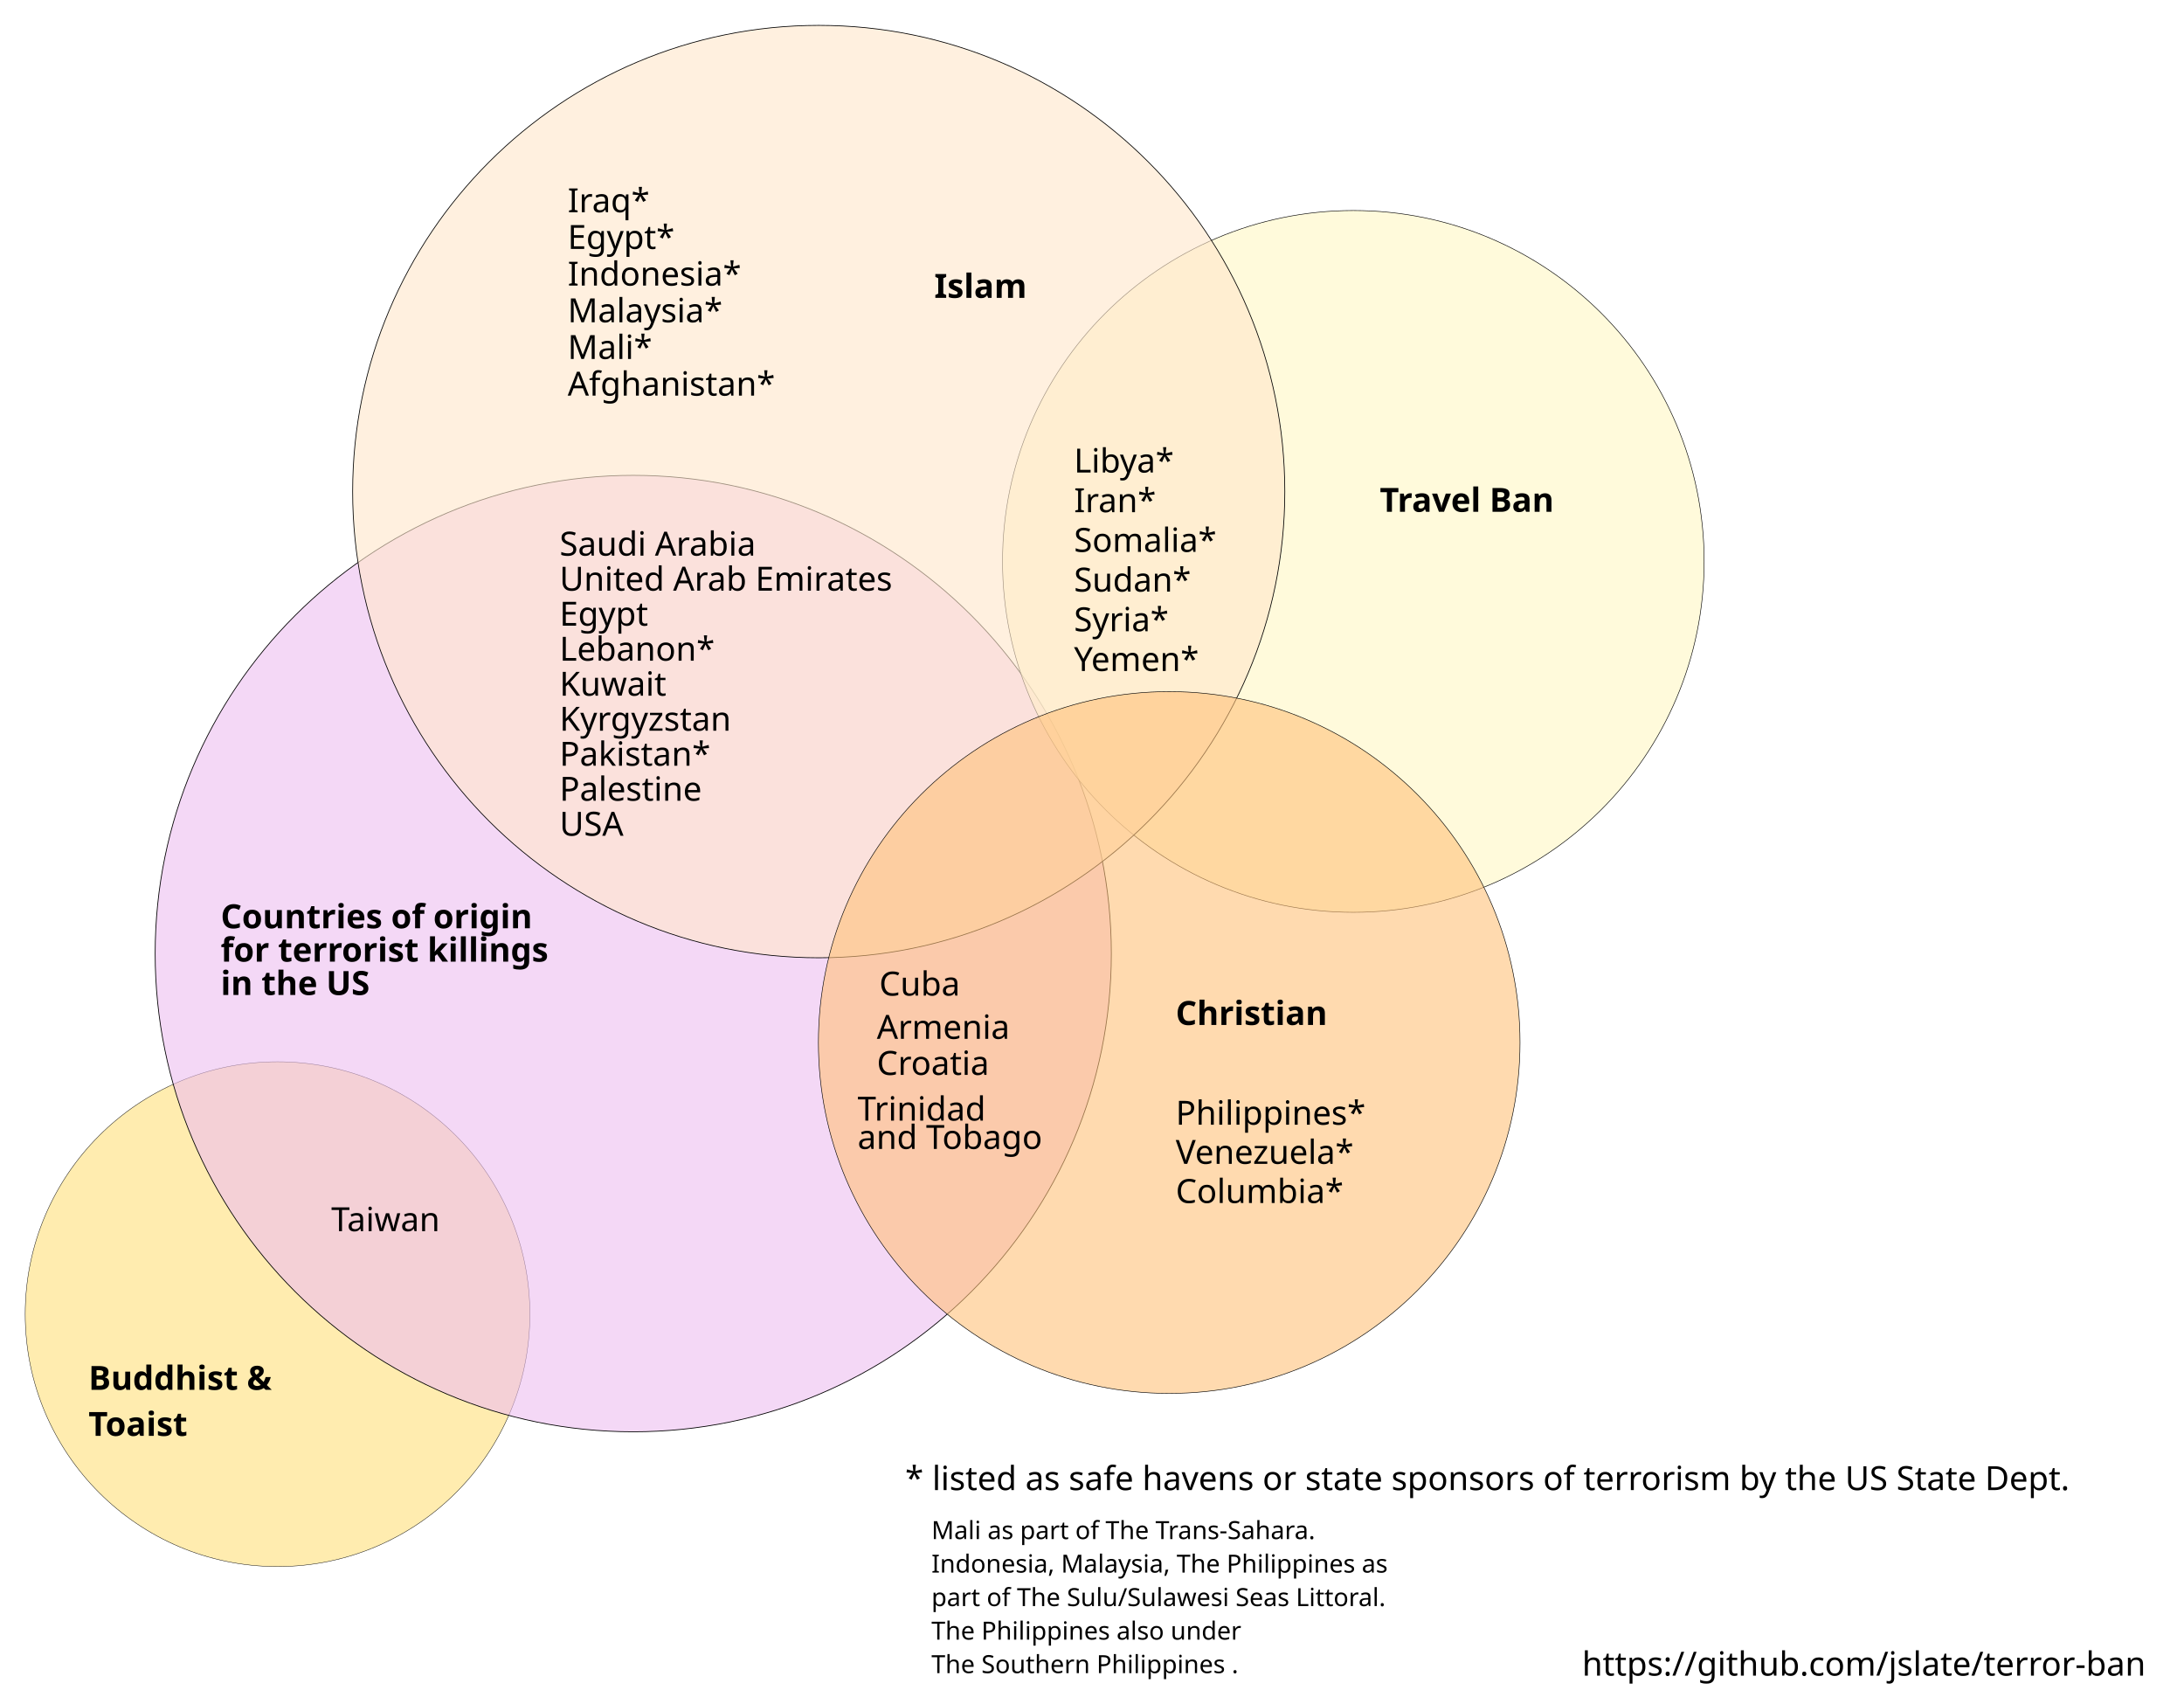
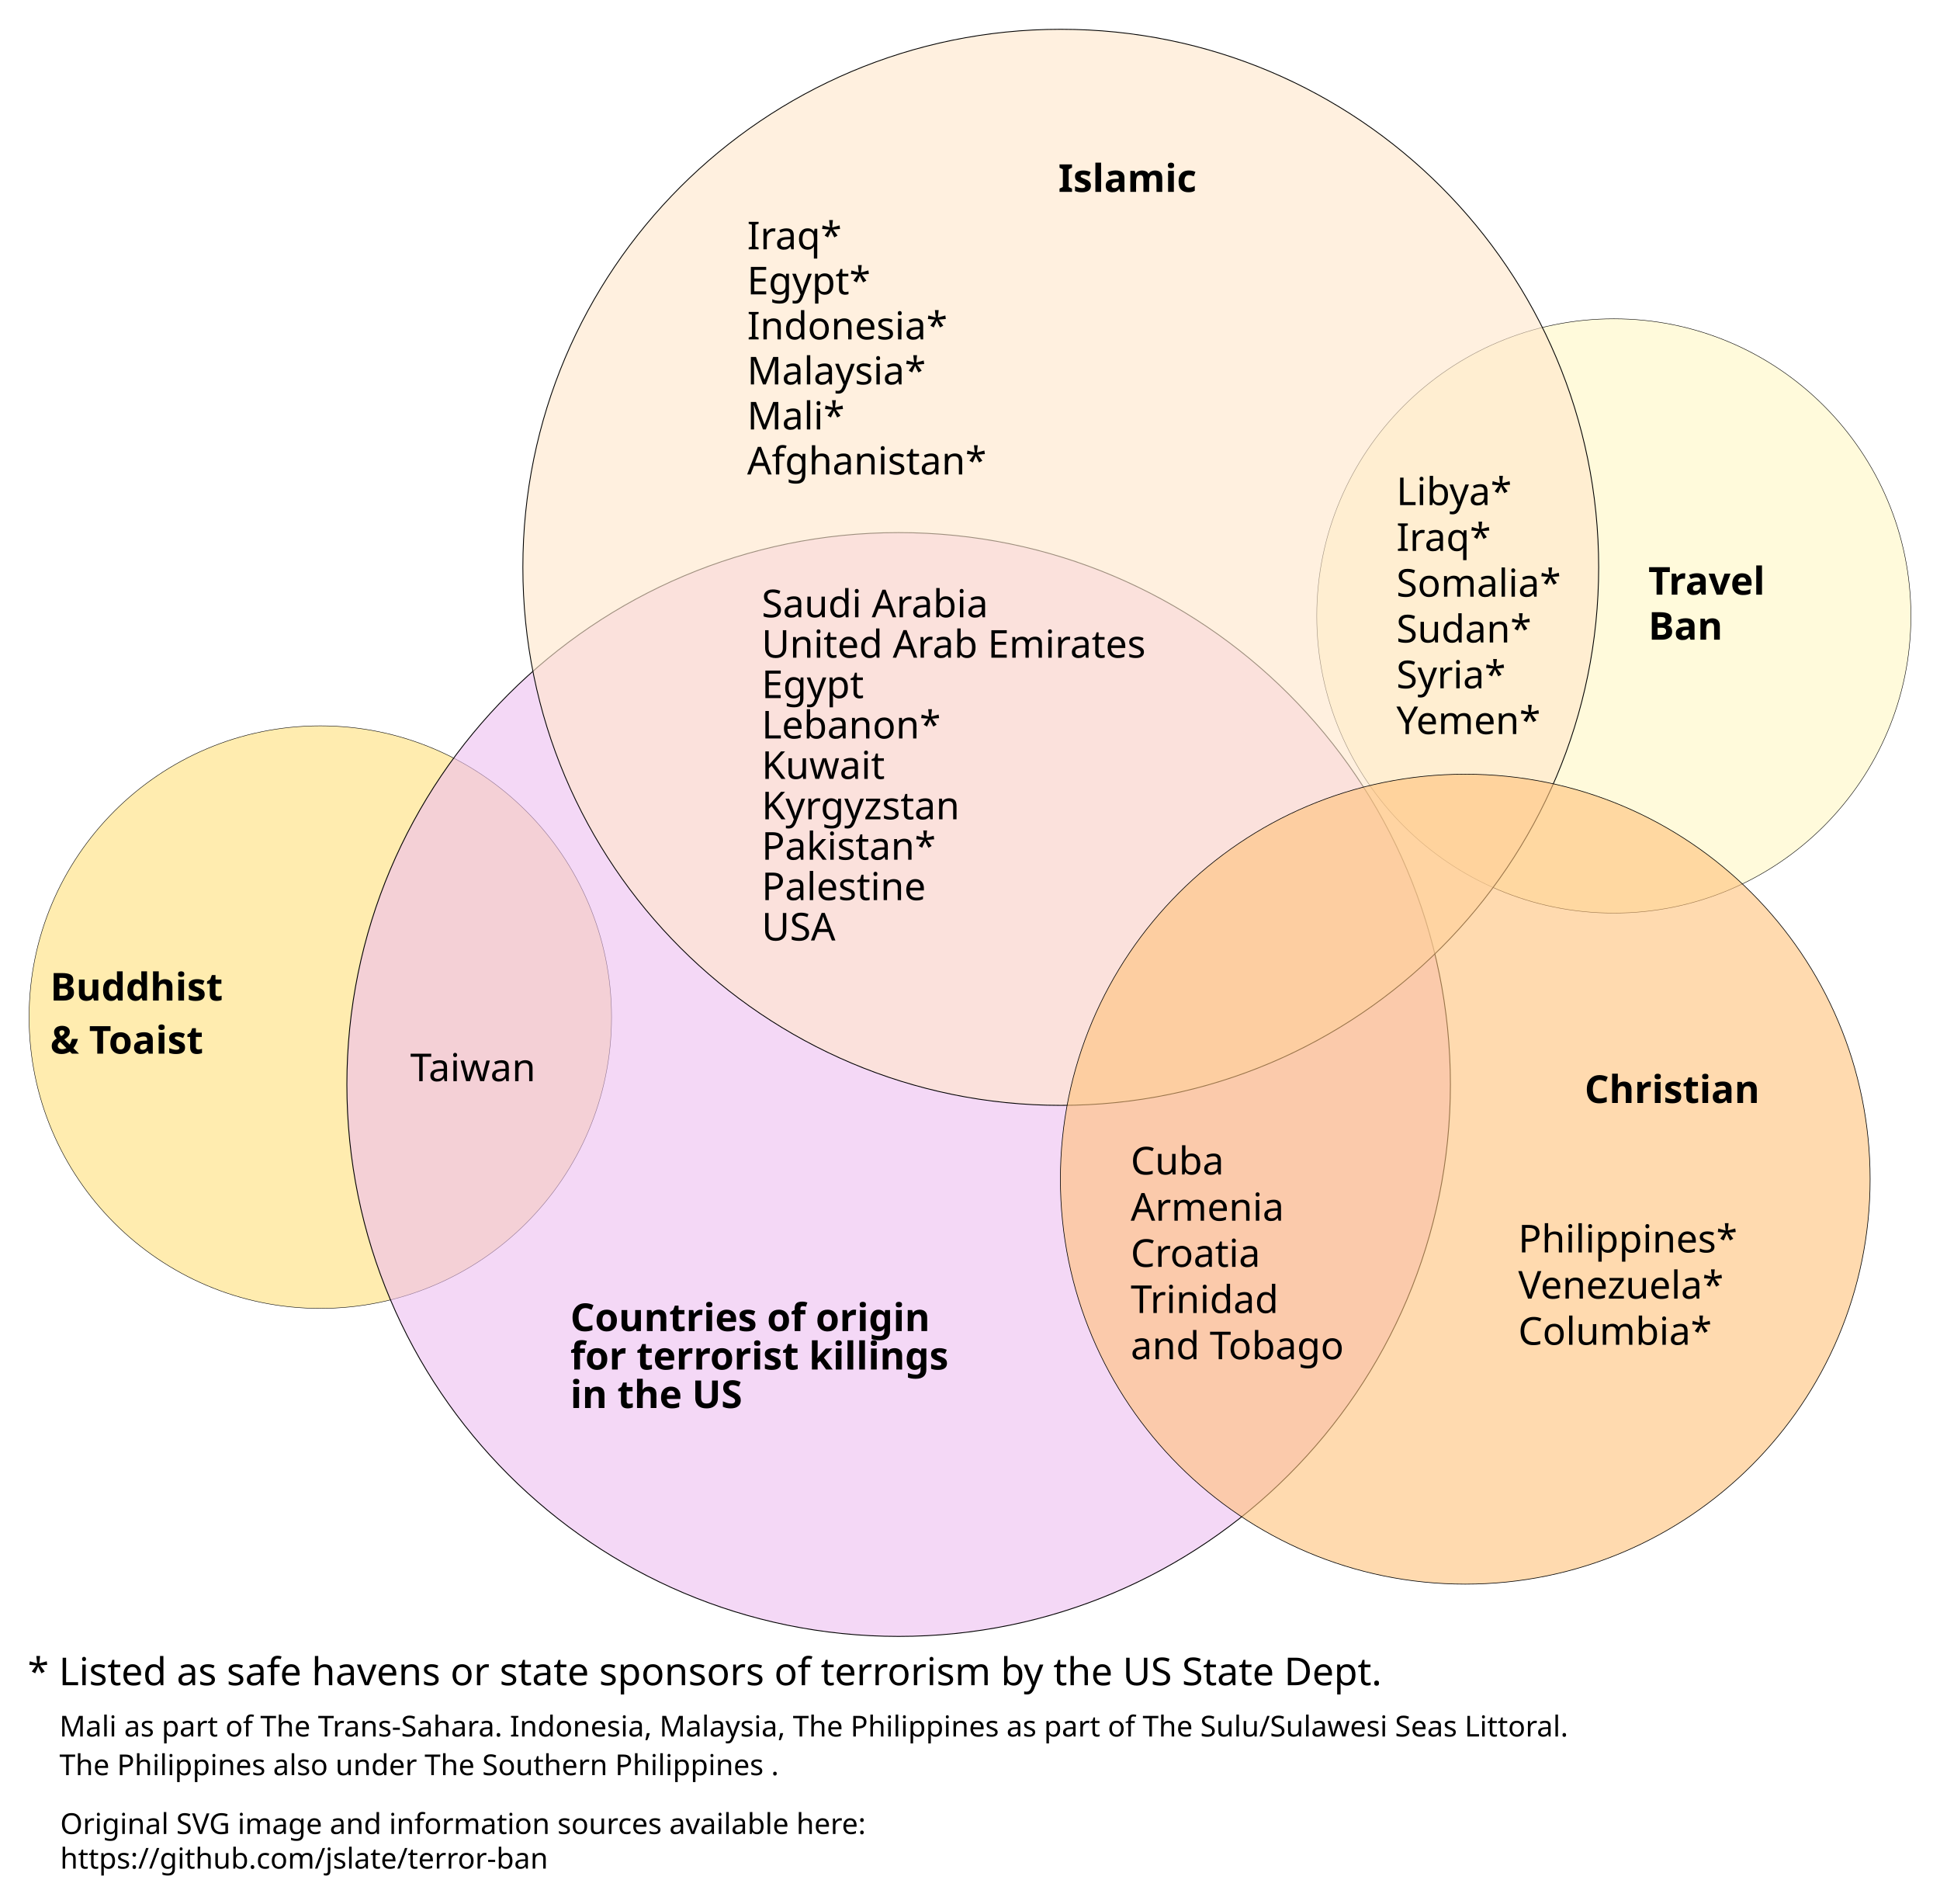
- <svg xmlns="http://www.w3.org/2000/svg" width="43.679in" height="34.056in" viewBox="0 0 3931.102 3065.051" id="svg2" version="1.1">
+ <svg xmlns="http://www.w3.org/2000/svg" width="33.618in" height="32.977in" viewBox="0 0 3025.641 2967.925" id="svg2" version="1.1">
  <defs id="defs4" />
-   <g id="layer1" transform="translate(2133.092,595.0221)">
+   <g id="layer1" transform="translate(2313.796,557.635)">
    <g id="g4363" transform="translate(0,-82.42568)" />
-     <text id="text4234" y="2174.469" x="-456.571" style="font-style:normal;font-weight:normal;font-size:60px;line-height:134%;font-family:sans-serif;text-align:start;letter-spacing:0px;word-spacing:0px;text-anchor:start;fill:#000000;fill-opacity:1;stroke:none;stroke-width:1px;stroke-linecap:butt;stroke-linejoin:miter;stroke-opacity:1" xml:space="preserve">
-       <tspan style="font-size:45px" y="2174.469" x="-456.571" id="tspan4236">Mali as part of The Trans-Sahara. </tspan>
-       <tspan id="tspan4256" style="font-size:45px" y="2234.769" x="-456.571">Indonesia, Malaysia, The Philippines as </tspan>
-       <tspan style="font-size:45px" id="tspan4240" y="2295.069" x="-456.571">part of The Sulu/Sulawesi Seas Littoral. </tspan>
-       <tspan id="tspan4258" style="font-size:45px" y="2355.369" x="-456.571">The Philippines also under </tspan>
-       <tspan style="font-size:45px" id="tspan4246" y="2415.669" x="-456.571">The Southern Philippines .</tspan>
-     </text>
    <text xml:space="preserve" style="font-style:normal;font-weight:normal;font-size:60px;line-height:0%;font-family:sans-serif;text-align:start;letter-spacing:0px;word-spacing:0px;text-anchor:start;fill:#000000;fill-opacity:1;stroke:none;stroke-width:1px;stroke-linecap:butt;stroke-linejoin:miter;stroke-opacity:1" x="-2207.422" y="1118.611" id="text4872">
      <tspan id="tspan4874" x="-2207.422" y="1118.611" />
      <tspan x="-2207.422" y="1118.611" id="tspan4876" />
    </text>
-     <g id="g4894">
-       <circle style="opacity:1;fill:#ffdf7b;fill-opacity:0.599;stroke:#000000;stroke-width:0.719;stroke-linecap:round;stroke-linejoin:miter;stroke-miterlimit:4;stroke-dasharray:none;stroke-dashoffset:0;stroke-opacity:1" id="circle4880" cx="-1633.531" cy="1769.776" r="454.201" />
-       <circle r="860.527" cy="1120.87" cx="-993.278" id="circle4773" style="opacity:1;fill:#edbef0;fill-opacity:0.599;stroke:#000000;stroke-width:1.363;stroke-linecap:round;stroke-linejoin:miter;stroke-miterlimit:4;stroke-dasharray:none;stroke-dashoffset:0;stroke-opacity:1" />
-       <circle r="631.429" cy="415.219" cx="302.857" id="path4136" style="opacity:1;fill:#fff7cb;fill-opacity:0.698;stroke:#000000;stroke-width:1;stroke-linecap:round;stroke-linejoin:miter;stroke-miterlimit:4;stroke-dasharray:none;stroke-dashoffset:0;stroke-opacity:1" />
-       <text id="text4144" y="325.951" x="350.426" style="font-style:normal;font-weight:normal;font-size:60px;line-height:0%;font-family:sans-serif;text-align:start;letter-spacing:0px;word-spacing:0px;text-anchor:start;fill:#000000;fill-opacity:1;stroke:none;stroke-width:1px;stroke-linecap:butt;stroke-linejoin:miter;stroke-opacity:1" xml:space="preserve">
-         <tspan style="font-weight:bold" y="325.951" x="350.426" id="tspan4146">Travel Ban</tspan>
+     <g id="g4560" transform="translate(186.0196,82.1947)" />
+     <g id="g4868" transform="translate(-212.2963,0)">
+       <text xml:space="preserve" style="font-style:normal;font-weight:normal;font-size:60px;line-height:134%;font-family:sans-serif;text-align:start;letter-spacing:0px;word-spacing:0px;text-anchor:start;fill:#000000;fill-opacity:1;stroke:none;stroke-width:1px;stroke-linecap:butt;stroke-linejoin:miter;stroke-opacity:1" x="-2008.832" y="2149.925" id="text4234">
+         <tspan x="-2008.832" y="2149.925" id="tspan4240" style="font-size:45px">Mali as part of The Trans-Sahara. Indonesia, Malaysia, The Philippines as part of The Sulu/Sulawesi Seas Littoral. </tspan>
+         <tspan x="-2008.832" y="2210.225" id="tspan4246" style="font-size:45px">The Philippines also under The Southern Philippines .</tspan>
      </text>
-       <circle style="opacity:1;fill:#ffe7cb;fill-opacity:0.615;stroke:#000000;stroke-width:1.329;stroke-linecap:round;stroke-linejoin:miter;stroke-miterlimit:4;stroke-dasharray:none;stroke-dashoffset:0;stroke-opacity:1" id="circle4138" cx="-659.419" cy="289.556" r="838.914" />
-       <text id="text4140" y="-59.066" x="-451.429" style="font-style:normal;font-weight:normal;font-size:60px;line-height:0%;font-family:sans-serif;text-align:start;letter-spacing:0px;word-spacing:0px;text-anchor:start;fill:#000000;fill-opacity:1;stroke:none;stroke-width:1px;stroke-linecap:butt;stroke-linejoin:miter;stroke-opacity:1" xml:space="preserve">
-         <tspan style="font-weight:bold" y="-59.066" x="-451.429" id="tspan4142">Islam</tspan>
+       <text id="text4254" y="2244.283" x="-2007.625" style="font-style:normal;font-weight:normal;font-size:60px;line-height:120%;font-family:sans-serif;text-align:start;letter-spacing:0px;word-spacing:0px;text-anchor:start;fill:#000000;fill-opacity:1;stroke:none;stroke-width:1px;stroke-linecap:butt;stroke-linejoin:miter;stroke-opacity:1" xml:space="preserve">
+         <tspan y="2244.283" x="-2007.625" id="tspan4257" />
+         <tspan style="font-size:45px" id="tspan4419" y="2301.929" x="-2007.625">Original SVG image and information sources available here:</tspan>
+         <tspan style="font-size:45px" id="tspan4421" y="2355.929" x="-2007.625">https://github.com/jslate/terror-ban</tspan>
      </text>
-       <text id="text4148" y="326.648" x="-200" style="font-style:normal;font-weight:normal;font-size:60px;line-height:0%;font-family:sans-serif;text-align:start;letter-spacing:0px;word-spacing:0px;text-anchor:start;fill:#000000;fill-opacity:1;stroke:none;stroke-width:1px;stroke-linecap:butt;stroke-linejoin:miter;stroke-opacity:1" xml:space="preserve">
-         <tspan y="326.648" x="-200" id="tspan4150">Iran*</tspan>
+       <text xml:space="preserve" style="font-style:normal;font-weight:normal;font-size:60px;line-height:0%;font-family:sans-serif;text-align:start;letter-spacing:0px;word-spacing:0px;text-anchor:start;fill:#000000;fill-opacity:1;stroke:none;stroke-width:1px;stroke-linecap:butt;stroke-linejoin:miter;stroke-opacity:1" x="-2058.287" y="2069.977" id="text4888">
+         <tspan id="tspan4890" x="-2058.287" y="2069.977">* Listed as safe havens or state sponsors of terrorism by the US State Dept.</tspan>
+         <tspan id="tspan4229" x="-2058.287" y="2069.977" />
      </text>
-       <text id="text4152" y="398.076" x="-200" style="font-style:normal;font-weight:normal;font-size:60px;line-height:0%;font-family:sans-serif;text-align:start;letter-spacing:0px;word-spacing:0px;text-anchor:start;fill:#000000;fill-opacity:1;stroke:none;stroke-width:1px;stroke-linecap:butt;stroke-linejoin:miter;stroke-opacity:1" xml:space="preserve">
-         <tspan y="398.076" x="-200" id="tspan4154">Somalia*</tspan>
+     </g>
+     <g id="g4809">
+       <circle style="opacity:1;fill:#ffdf7b;fill-opacity:0.599;stroke:#000000;stroke-width:0.719;stroke-linecap:round;stroke-linejoin:miter;stroke-miterlimit:4;stroke-dasharray:none;stroke-dashoffset:0;stroke-opacity:1" id="circle4880" cx="-1814.236" cy="1028.265" r="454.201" />
+       <circle r="860.527" cy="1133.332" cx="-912.272" id="circle4773" style="opacity:1;fill:#edbef0;fill-opacity:0.599;stroke:#000000;stroke-width:1.363;stroke-linecap:round;stroke-linejoin:miter;stroke-miterlimit:4;stroke-dasharray:none;stroke-dashoffset:0;stroke-opacity:1" />
+       <circle r="463.32" cy="402.757" cx="203.158" id="path4136" style="opacity:1;fill:#fff7cb;fill-opacity:0.698;stroke:#000000;stroke-width:0.734;stroke-linecap:round;stroke-linejoin:miter;stroke-miterlimit:4;stroke-dasharray:none;stroke-dashoffset:0;stroke-opacity:1" />
+       <text id="text4144" y="369.569" x="256.959" style="font-style:normal;font-weight:normal;font-size:60px;line-height:117%;font-family:sans-serif;text-align:start;letter-spacing:0px;word-spacing:0px;text-anchor:start;fill:#000000;fill-opacity:1;stroke:none;stroke-width:1px;stroke-linecap:butt;stroke-linejoin:miter;stroke-opacity:1" xml:space="preserve">
+         <tspan style="font-weight:bold;line-height:117%" y="369.569" x="256.959" id="tspan4146">Travel</tspan>
+         <tspan id="tspan4339" style="font-weight:bold;line-height:117%" y="439.769" x="256.959">Ban</tspan>
      </text>
-       <text id="text4180" y="255.219" x="-200" style="font-style:normal;font-weight:normal;font-size:60px;line-height:0%;font-family:sans-serif;text-align:start;letter-spacing:0px;word-spacing:0px;text-anchor:start;fill:#000000;fill-opacity:1;stroke:none;stroke-width:1px;stroke-linecap:butt;stroke-linejoin:miter;stroke-opacity:1" xml:space="preserve">
-         <tspan y="255.219" x="-200" id="tspan4182">Libya*</tspan>
+       <circle style="opacity:1;fill:#ffe7cb;fill-opacity:0.615;stroke:#000000;stroke-width:1.329;stroke-linecap:round;stroke-linejoin:miter;stroke-miterlimit:4;stroke-dasharray:none;stroke-dashoffset:0;stroke-opacity:1" id="circle4138" cx="-659.419" cy="326.943" r="838.914" />
+       <text id="text4140" y="-258.464" x="-663.289" style="font-style:normal;font-weight:normal;font-size:60px;line-height:0%;font-family:sans-serif;text-align:start;letter-spacing:0px;word-spacing:0px;text-anchor:start;fill:#000000;fill-opacity:1;stroke:none;stroke-width:1px;stroke-linecap:butt;stroke-linejoin:miter;stroke-opacity:1" xml:space="preserve">
+         <tspan style="font-weight:bold" y="-258.464" x="-663.289" id="tspan4142">Islamic</tspan>
      </text>
-       <text id="text4184" y="469.505" x="-200" style="font-style:normal;font-weight:normal;font-size:60px;line-height:0%;font-family:sans-serif;text-align:start;letter-spacing:0px;word-spacing:0px;text-anchor:start;fill:#000000;fill-opacity:1;stroke:none;stroke-width:1px;stroke-linecap:butt;stroke-linejoin:miter;stroke-opacity:1" xml:space="preserve">
-         <tspan y="469.505" x="-200" id="tspan4186">Sudan*</tspan>
+       <circle style="opacity:1;fill:#ffc17b;fill-opacity:0.599;stroke:#000000;stroke-width:1;stroke-linecap:round;stroke-linejoin:miter;stroke-miterlimit:4;stroke-dasharray:none;stroke-dashoffset:0;stroke-opacity:1" id="circle4192" cx="-28.571" cy="1280.934" r="631.429" />
+       <text id="text4194" y="1162.09" x="157.555" style="font-style:normal;font-weight:normal;font-size:60px;line-height:0%;font-family:sans-serif;text-align:start;letter-spacing:0px;word-spacing:0px;text-anchor:start;fill:#000000;fill-opacity:1;stroke:none;stroke-width:1px;stroke-linecap:butt;stroke-linejoin:miter;stroke-opacity:1" xml:space="preserve">
+         <tspan style="font-weight:bold" y="1162.09" x="157.555" id="tspan4196">Christian</tspan>
      </text>
-       <text id="text4188" y="540.934" x="-200" style="font-style:normal;font-weight:normal;font-size:60px;line-height:0%;font-family:sans-serif;text-align:start;letter-spacing:0px;word-spacing:0px;text-anchor:start;fill:#000000;fill-opacity:1;stroke:none;stroke-width:1px;stroke-linecap:butt;stroke-linejoin:miter;stroke-opacity:1" xml:space="preserve">
-         <tspan y="540.934" x="-200" id="tspan4190">Syria*</tspan>
-       </text>
-       <text id="text4210" y="612.362" x="-200" style="font-style:normal;font-weight:normal;font-size:60px;line-height:0%;font-family:sans-serif;text-align:start;letter-spacing:0px;word-spacing:0px;text-anchor:start;fill:#000000;fill-opacity:1;stroke:none;stroke-width:1px;stroke-linecap:butt;stroke-linejoin:miter;stroke-opacity:1" xml:space="preserve">
-         <tspan y="612.362" x="-200" id="tspan4212">Yemen*</tspan>
-       </text>
-       <g transform="translate(-294.1705,-462.886)" id="g4848">
-         <text xml:space="preserve" style="font-style:normal;font-weight:normal;font-size:60px;line-height:0%;font-family:sans-serif;text-align:start;letter-spacing:0px;word-spacing:0px;text-anchor:start;fill:#000000;fill-opacity:1;stroke:none;stroke-width:1px;stroke-linecap:butt;stroke-linejoin:miter;stroke-opacity:1" x="-817.143" y="381.791" id="text4156">
-           <tspan id="tspan4158" x="-817.143" y="381.791">Indonesia*</tspan>
-         </text>
-         <text xml:space="preserve" style="font-style:normal;font-weight:normal;font-size:60px;line-height:0%;font-family:sans-serif;text-align:start;letter-spacing:0px;word-spacing:0px;text-anchor:start;fill:#000000;fill-opacity:1;stroke:none;stroke-width:1px;stroke-linecap:butt;stroke-linejoin:miter;stroke-opacity:1" x="-817.143" y="447.791" id="text4160">
-           <tspan id="tspan4162" x="-817.143" y="447.791">Malaysia*</tspan>
-         </text>
-         <text xml:space="preserve" style="font-style:normal;font-weight:normal;font-size:60px;line-height:0%;font-family:sans-serif;text-align:start;letter-spacing:0px;word-spacing:0px;text-anchor:start;fill:#000000;fill-opacity:1;stroke:none;stroke-width:1px;stroke-linecap:butt;stroke-linejoin:miter;stroke-opacity:1" x="-817.143" y="315.791" id="text4168">
-           <tspan id="tspan4170" x="-817.143" y="315.791">Egypt*</tspan>
-         </text>
-         <text xml:space="preserve" style="font-style:normal;font-weight:normal;font-size:60px;line-height:0%;font-family:sans-serif;text-align:start;letter-spacing:0px;word-spacing:0px;text-anchor:start;fill:#000000;fill-opacity:1;stroke:none;stroke-width:1px;stroke-linecap:butt;stroke-linejoin:miter;stroke-opacity:1" x="-817.143" y="249.791" id="text4172">
-           <tspan id="tspan4174" x="-817.143" y="249.791">Iraq*</tspan>
-         </text>
-         <text xml:space="preserve" style="font-style:normal;font-weight:normal;font-size:60px;line-height:0%;font-family:sans-serif;text-align:start;letter-spacing:0px;word-spacing:0px;text-anchor:start;fill:#000000;fill-opacity:1;stroke:none;stroke-width:1px;stroke-linecap:butt;stroke-linejoin:miter;stroke-opacity:1" x="-817.143" y="513.791" id="text4198">
-           <tspan id="tspan4200" x="-817.143" y="513.791">Mali*</tspan>
-         </text>
-         <text xml:space="preserve" style="font-style:normal;font-weight:normal;font-size:60px;line-height:0%;font-family:sans-serif;text-align:start;letter-spacing:0px;word-spacing:0px;text-anchor:start;fill:#000000;fill-opacity:1;stroke:none;stroke-width:1px;stroke-linecap:butt;stroke-linejoin:miter;stroke-opacity:1" x="-817.143" y="579.791" id="text4214">
-           <tspan id="tspan4216" x="-817.143" y="579.791">Afghanistan*</tspan>
-         </text>
-         <text id="text4888" y="2549.225" x="-209.675" style="font-style:normal;font-weight:normal;font-size:60px;line-height:0%;font-family:sans-serif;text-align:start;letter-spacing:0px;word-spacing:0px;text-anchor:start;fill:#000000;fill-opacity:1;stroke:none;stroke-width:1px;stroke-linecap:butt;stroke-linejoin:miter;stroke-opacity:1" xml:space="preserve">
-           <tspan y="2549.225" x="-209.675" id="tspan4890">* listed as safe havens or state sponsors of terrorism by the US State Dept.</tspan>
-           <tspan y="2549.225" x="-209.675" id="tspan4229" />
-         </text>
-       </g>
-       <circle style="opacity:1;fill:#ffc17b;fill-opacity:0.599;stroke:#000000;stroke-width:1;stroke-linecap:round;stroke-linejoin:miter;stroke-miterlimit:4;stroke-dasharray:none;stroke-dashoffset:0;stroke-opacity:1" id="circle4192" cx="-28.571" cy="1280.934" r="631.429" />
-       <text id="text4194" y="1249.327" x="-16.918" style="font-style:normal;font-weight:normal;font-size:60px;line-height:0%;font-family:sans-serif;text-align:start;letter-spacing:0px;word-spacing:0px;text-anchor:start;fill:#000000;fill-opacity:1;stroke:none;stroke-width:1px;stroke-linecap:butt;stroke-linejoin:miter;stroke-opacity:1" xml:space="preserve">
-         <tspan style="font-weight:bold" y="1249.327" x="-16.918" id="tspan4196">Christian</tspan>
-       </text>
-       <g transform="translate(186.0196,82.1947)" id="g4560">
-         <text xml:space="preserve" style="font-style:normal;font-weight:normal;font-size:60px;line-height:0%;font-family:sans-serif;text-align:start;letter-spacing:0px;word-spacing:0px;text-anchor:start;fill:#000000;fill-opacity:1;stroke:none;stroke-width:1px;stroke-linecap:butt;stroke-linejoin:miter;stroke-opacity:1" x="-202.857" y="1346.648" id="text4164">
-           <tspan id="tspan4166" x="-202.857" y="1346.648">Philippines*</tspan>
-         </text>
-         <text xml:space="preserve" style="font-style:normal;font-weight:normal;font-size:60px;line-height:0%;font-family:sans-serif;text-align:start;letter-spacing:0px;word-spacing:0px;text-anchor:start;fill:#000000;fill-opacity:1;stroke:none;stroke-width:1px;stroke-linecap:butt;stroke-linejoin:miter;stroke-opacity:1" x="-202.857" y="1417.076" id="text4226">
-           <tspan id="tspan4228" x="-202.857" y="1417.076">Venezuela*</tspan>
-         </text>
-         <text xml:space="preserve" style="font-style:normal;font-weight:normal;font-size:60px;line-height:0%;font-family:sans-serif;text-align:start;letter-spacing:0px;word-spacing:0px;text-anchor:start;fill:#000000;fill-opacity:1;stroke:none;stroke-width:1px;stroke-linecap:butt;stroke-linejoin:miter;stroke-opacity:1" x="-202.857" y="1487.505" id="text4230">
-           <tspan id="tspan4232" x="-202.857" y="1487.505">Columbia*</tspan>
-         </text>
-       </g>
      <text id="text4775" y="404.815" x="-1125.912" style="font-style:normal;font-weight:normal;font-size:60px;line-height:105%;font-family:sans-serif;text-align:start;letter-spacing:0px;word-spacing:0px;text-anchor:start;fill:#000000;fill-opacity:1;stroke:none;stroke-width:1px;stroke-linecap:butt;stroke-linejoin:miter;stroke-opacity:1" xml:space="preserve">
        <tspan y="404.815" x="-1125.912" id="tspan4777">Saudi Arabia</tspan>
        <tspan id="tspan4779" y="467.815" x="-1125.912">United Arab Emirates</tspan>
        <tspan id="tspan4781" y="530.815" x="-1125.912">Egypt</tspan>
        <tspan id="tspan4783" y="593.815" x="-1125.912">Lebanon*</tspan>
        <tspan id="tspan4785" y="656.815" x="-1125.912">Kuwait</tspan>
        <tspan id="tspan4789" y="719.815" x="-1125.912">Kyrgyzstan</tspan>
        <tspan id="tspan4791" y="782.815" x="-1125.912">Pakistan*</tspan>
        <tspan id="tspan4797" y="845.815" x="-1125.912">Palestine</tspan>
        <tspan id="tspan4892" y="908.815" x="-1125.912">USA</tspan>
        <tspan id="tspan4799" y="971.815" x="-1125.912" />
        <tspan id="tspan4801" y="1034.815" x="-1125.912" />
      </text>
-       <text id="text4803" y="1196.48" x="-550.549" style="font-style:normal;font-weight:normal;font-size:60px;line-height:0%;font-family:sans-serif;text-align:start;letter-spacing:0px;word-spacing:0px;text-anchor:start;fill:#000000;fill-opacity:1;stroke:none;stroke-width:1px;stroke-linecap:butt;stroke-linejoin:miter;stroke-opacity:1" xml:space="preserve">
-         <tspan y="1196.48" x="-550.549" id="tspan4805">Cuba</tspan>
+       <text id="text4823" y="1128.168" x="-1673.972" style="font-style:normal;font-weight:normal;font-size:60px;line-height:0%;font-family:sans-serif;text-align:start;letter-spacing:0px;word-spacing:0px;text-anchor:start;fill:#000000;fill-opacity:1;stroke:none;stroke-width:1px;stroke-linecap:butt;stroke-linejoin:miter;stroke-opacity:1" xml:space="preserve">
+         <tspan y="1128.168" x="-1673.972" id="tspan4825">Taiwan</tspan>
      </text>
-       <text id="text4807" y="1274.349" x="-554.875" style="font-style:normal;font-weight:normal;font-size:60px;line-height:0%;font-family:sans-serif;text-align:start;letter-spacing:0px;word-spacing:0px;text-anchor:start;fill:#000000;fill-opacity:1;stroke:none;stroke-width:1px;stroke-linecap:butt;stroke-linejoin:miter;stroke-opacity:1" xml:space="preserve">
-         <tspan y="1274.349" x="-554.875" id="tspan4809">Armenia</tspan>
+       <text id="text4866" y="1517.765" x="-1424.325" style="font-style:normal;font-weight:normal;font-size:60px;line-height:100%;font-family:sans-serif;text-align:start;letter-spacing:0px;word-spacing:0px;text-anchor:start;fill:#000000;fill-opacity:1;stroke:none;stroke-width:1px;stroke-linecap:butt;stroke-linejoin:miter;stroke-opacity:1" xml:space="preserve">
+         <tspan style="font-weight:bold" y="1517.765" x="-1424.325" id="tspan4868">Countries of origin</tspan>
+         <tspan style="font-weight:bold" id="tspan4870" y="1577.765" x="-1424.325">for terrorist killings </tspan>
+         <tspan style="font-weight:bold" id="tspan4878" y="1637.765" x="-1424.325">in the US</tspan>
      </text>
-       <text id="text4811" y="1339.239" x="-554.875" style="font-style:normal;font-weight:normal;font-size:60px;line-height:0%;font-family:sans-serif;text-align:start;letter-spacing:0px;word-spacing:0px;text-anchor:start;fill:#000000;fill-opacity:1;stroke:none;stroke-width:1px;stroke-linecap:butt;stroke-linejoin:miter;stroke-opacity:1" xml:space="preserve">
-         <tspan y="1339.239" x="-554.875" id="tspan4813">Croatia</tspan>
+       <text id="text4882" y="1002.428" x="-2235.525" style="font-style:normal;font-weight:normal;font-size:60px;line-height:138%;font-family:sans-serif;text-align:start;letter-spacing:0px;word-spacing:0px;text-anchor:start;fill:#000000;fill-opacity:1;stroke:none;stroke-width:1px;stroke-linecap:butt;stroke-linejoin:miter;stroke-opacity:1" xml:space="preserve">
+         <tspan style="font-weight:bold;line-height:138%" y="1002.428" x="-2235.525" id="tspan4884">Buddhist </tspan>
+         <tspan id="tspan4886" style="font-weight:bold;line-height:138%" y="1085.228" x="-2235.525">&amp; Toaist</tspan>
      </text>
-       <text id="text4815" y="1421.434" x="-589.484" style="font-style:normal;font-weight:normal;font-size:60px;line-height:85%;font-family:sans-serif;text-align:start;letter-spacing:0px;word-spacing:0px;text-anchor:start;fill:#000000;fill-opacity:1;stroke:none;stroke-width:1px;stroke-linecap:butt;stroke-linejoin:miter;stroke-opacity:1" xml:space="preserve">
-         <tspan y="1421.434" x="-589.484" id="tspan4817">Trinidad </tspan>
-         <tspan id="tspan4827" y="1472.434" x="-589.484">and Tobago</tspan>
+       <text id="text4341" y="-168.876" x="-1148.565" style="font-style:normal;font-weight:normal;font-size:60px;line-height:117%;font-family:sans-serif;text-align:start;letter-spacing:0px;word-spacing:0px;text-anchor:start;fill:#000000;fill-opacity:1;stroke:none;stroke-width:1px;stroke-linecap:butt;stroke-linejoin:miter;stroke-opacity:1" xml:space="preserve">
+         <tspan y="-168.876" x="-1148.565" id="tspan4343">Iraq*</tspan>
+         <tspan id="tspan4345" y="-98.676" x="-1148.565">Egypt*</tspan>
+         <tspan id="tspan4347" y="-28.477" x="-1148.565">Indonesia*</tspan>
+         <tspan id="tspan4349" y="41.723" x="-1148.565">Malaysia*</tspan>
+         <tspan id="tspan4351" y="111.923" x="-1148.565">Mali*</tspan>
+         <tspan id="tspan4353" y="182.123" x="-1148.565">Afghanistan*</tspan>
      </text>
-       <text id="text4823" y="1620.431" x="-1536.886" style="font-style:normal;font-weight:normal;font-size:60px;line-height:0%;font-family:sans-serif;text-align:start;letter-spacing:0px;word-spacing:0px;text-anchor:start;fill:#000000;fill-opacity:1;stroke:none;stroke-width:1px;stroke-linecap:butt;stroke-linejoin:miter;stroke-opacity:1" xml:space="preserve">
-         <tspan y="1620.431" x="-1536.886" id="tspan4825">Taiwan</tspan>
+       <text id="text4370" y="229.919" x="-135.998" style="font-style:normal;font-weight:normal;font-size:60px;line-height:119%;font-family:sans-serif;text-align:start;letter-spacing:0px;word-spacing:0px;text-anchor:start;fill:#000000;fill-opacity:1;stroke:none;stroke-width:1px;stroke-linecap:butt;stroke-linejoin:miter;stroke-opacity:1" xml:space="preserve">
+         <tspan style="line-height:119%" y="229.919" x="-135.998" id="tspan4372">Libya*</tspan>
+         <tspan style="line-height:119%" id="tspan4374" y="301.319" x="-135.998">Iraq*</tspan>
+         <tspan style="line-height:119%" id="tspan4376" y="372.719" x="-135.998">Somalia*</tspan>
+         <tspan style="line-height:119%" id="tspan4378" y="444.119" x="-135.998">Sudan*</tspan>
+         <tspan style="line-height:119%" id="tspan4380" y="515.519" x="-135.998">Syria*</tspan>
+         <tspan style="line-height:119%" id="tspan4382" y="586.919" x="-135.998">Yemen*</tspan>
      </text>
-       <text id="text4866" y="1075.351" x="-1735.884" style="font-style:normal;font-weight:normal;font-size:60px;line-height:100%;font-family:sans-serif;text-align:start;letter-spacing:0px;word-spacing:0px;text-anchor:start;fill:#000000;fill-opacity:1;stroke:none;stroke-width:1px;stroke-linecap:butt;stroke-linejoin:miter;stroke-opacity:1" xml:space="preserve">
-         <tspan style="font-weight:bold" y="1075.351" x="-1735.884" id="tspan4868">Countries of origin</tspan>
-         <tspan style="font-weight:bold" id="tspan4870" y="1135.351" x="-1735.884">for terrorist killings </tspan>
-         <tspan style="font-weight:bold" id="tspan4878" y="1195.351" x="-1735.884">in the US</tspan>
+       <text id="text4384" y="1395.15" x="54.053" style="font-style:normal;font-weight:normal;font-size:60px;line-height:0%;font-family:sans-serif;text-align:start;letter-spacing:0px;word-spacing:0px;text-anchor:start;fill:#000000;fill-opacity:1;stroke:none;stroke-width:1px;stroke-linecap:butt;stroke-linejoin:miter;stroke-opacity:1" xml:space="preserve">
+         <tspan style="line-height:120%" y="1395.15" x="54.053" id="tspan4386">Philippines*</tspan>
+         <tspan style="line-height:120%" id="tspan4388" y="1467.15" x="54.053">Venezuela*</tspan>
+         <tspan style="line-height:120%" id="tspan4390" y="1539.15" x="54.053">Columbia*</tspan>
      </text>
-       <text id="text4882" y="1905.95" x="-1973.816" style="font-style:normal;font-weight:normal;font-size:60px;line-height:138%;font-family:sans-serif;text-align:start;letter-spacing:0px;word-spacing:0px;text-anchor:start;fill:#000000;fill-opacity:1;stroke:none;stroke-width:1px;stroke-linecap:butt;stroke-linejoin:miter;stroke-opacity:1" xml:space="preserve">
-         <tspan style="font-weight:bold;line-height:138%" y="1905.95" x="-1973.816" id="tspan4884">Buddhist &amp; </tspan>
-         <tspan id="tspan4886" style="font-weight:bold;line-height:138%" y="1988.75" x="-1973.816">Toaist</tspan>
+       <text id="text4392" y="1273.642" x="-550.372" style="font-style:normal;font-weight:normal;font-size:60px;line-height:120%;font-family:sans-serif;text-align:start;letter-spacing:0px;word-spacing:0px;text-anchor:start;fill:#000000;fill-opacity:1;stroke:none;stroke-width:1px;stroke-linecap:butt;stroke-linejoin:miter;stroke-opacity:1" xml:space="preserve">
+         <tspan id="tspan4398" y="1273.642" x="-550.372">Cuba</tspan>
+         <tspan id="tspan4405" y="1345.642" x="-550.372">Armenia</tspan>
+         <tspan id="tspan4407" y="1417.642" x="-550.372">Croatia</tspan>
+         <tspan id="tspan4409" y="1489.642" x="-550.372">Trinidad </tspan>
+         <tspan id="tspan4411" y="1561.642" x="-550.372">and Tobago</tspan>
      </text>
    </g>
-     <text xml:space="preserve" style="font-style:normal;font-weight:normal;font-size:60px;line-height:0%;font-family:sans-serif;text-align:start;letter-spacing:0px;word-spacing:0px;text-anchor:start;fill:#000000;fill-opacity:1;stroke:none;stroke-width:1px;stroke-linecap:butt;stroke-linejoin:miter;stroke-opacity:1" x="714.558" y="2420.18" id="text4254">
-       <tspan id="tspan4257" x="714.558" y="2420.18">https://github.com/jslate/terror-ban</tspan>
-     </text>
  </g>
</svg>
